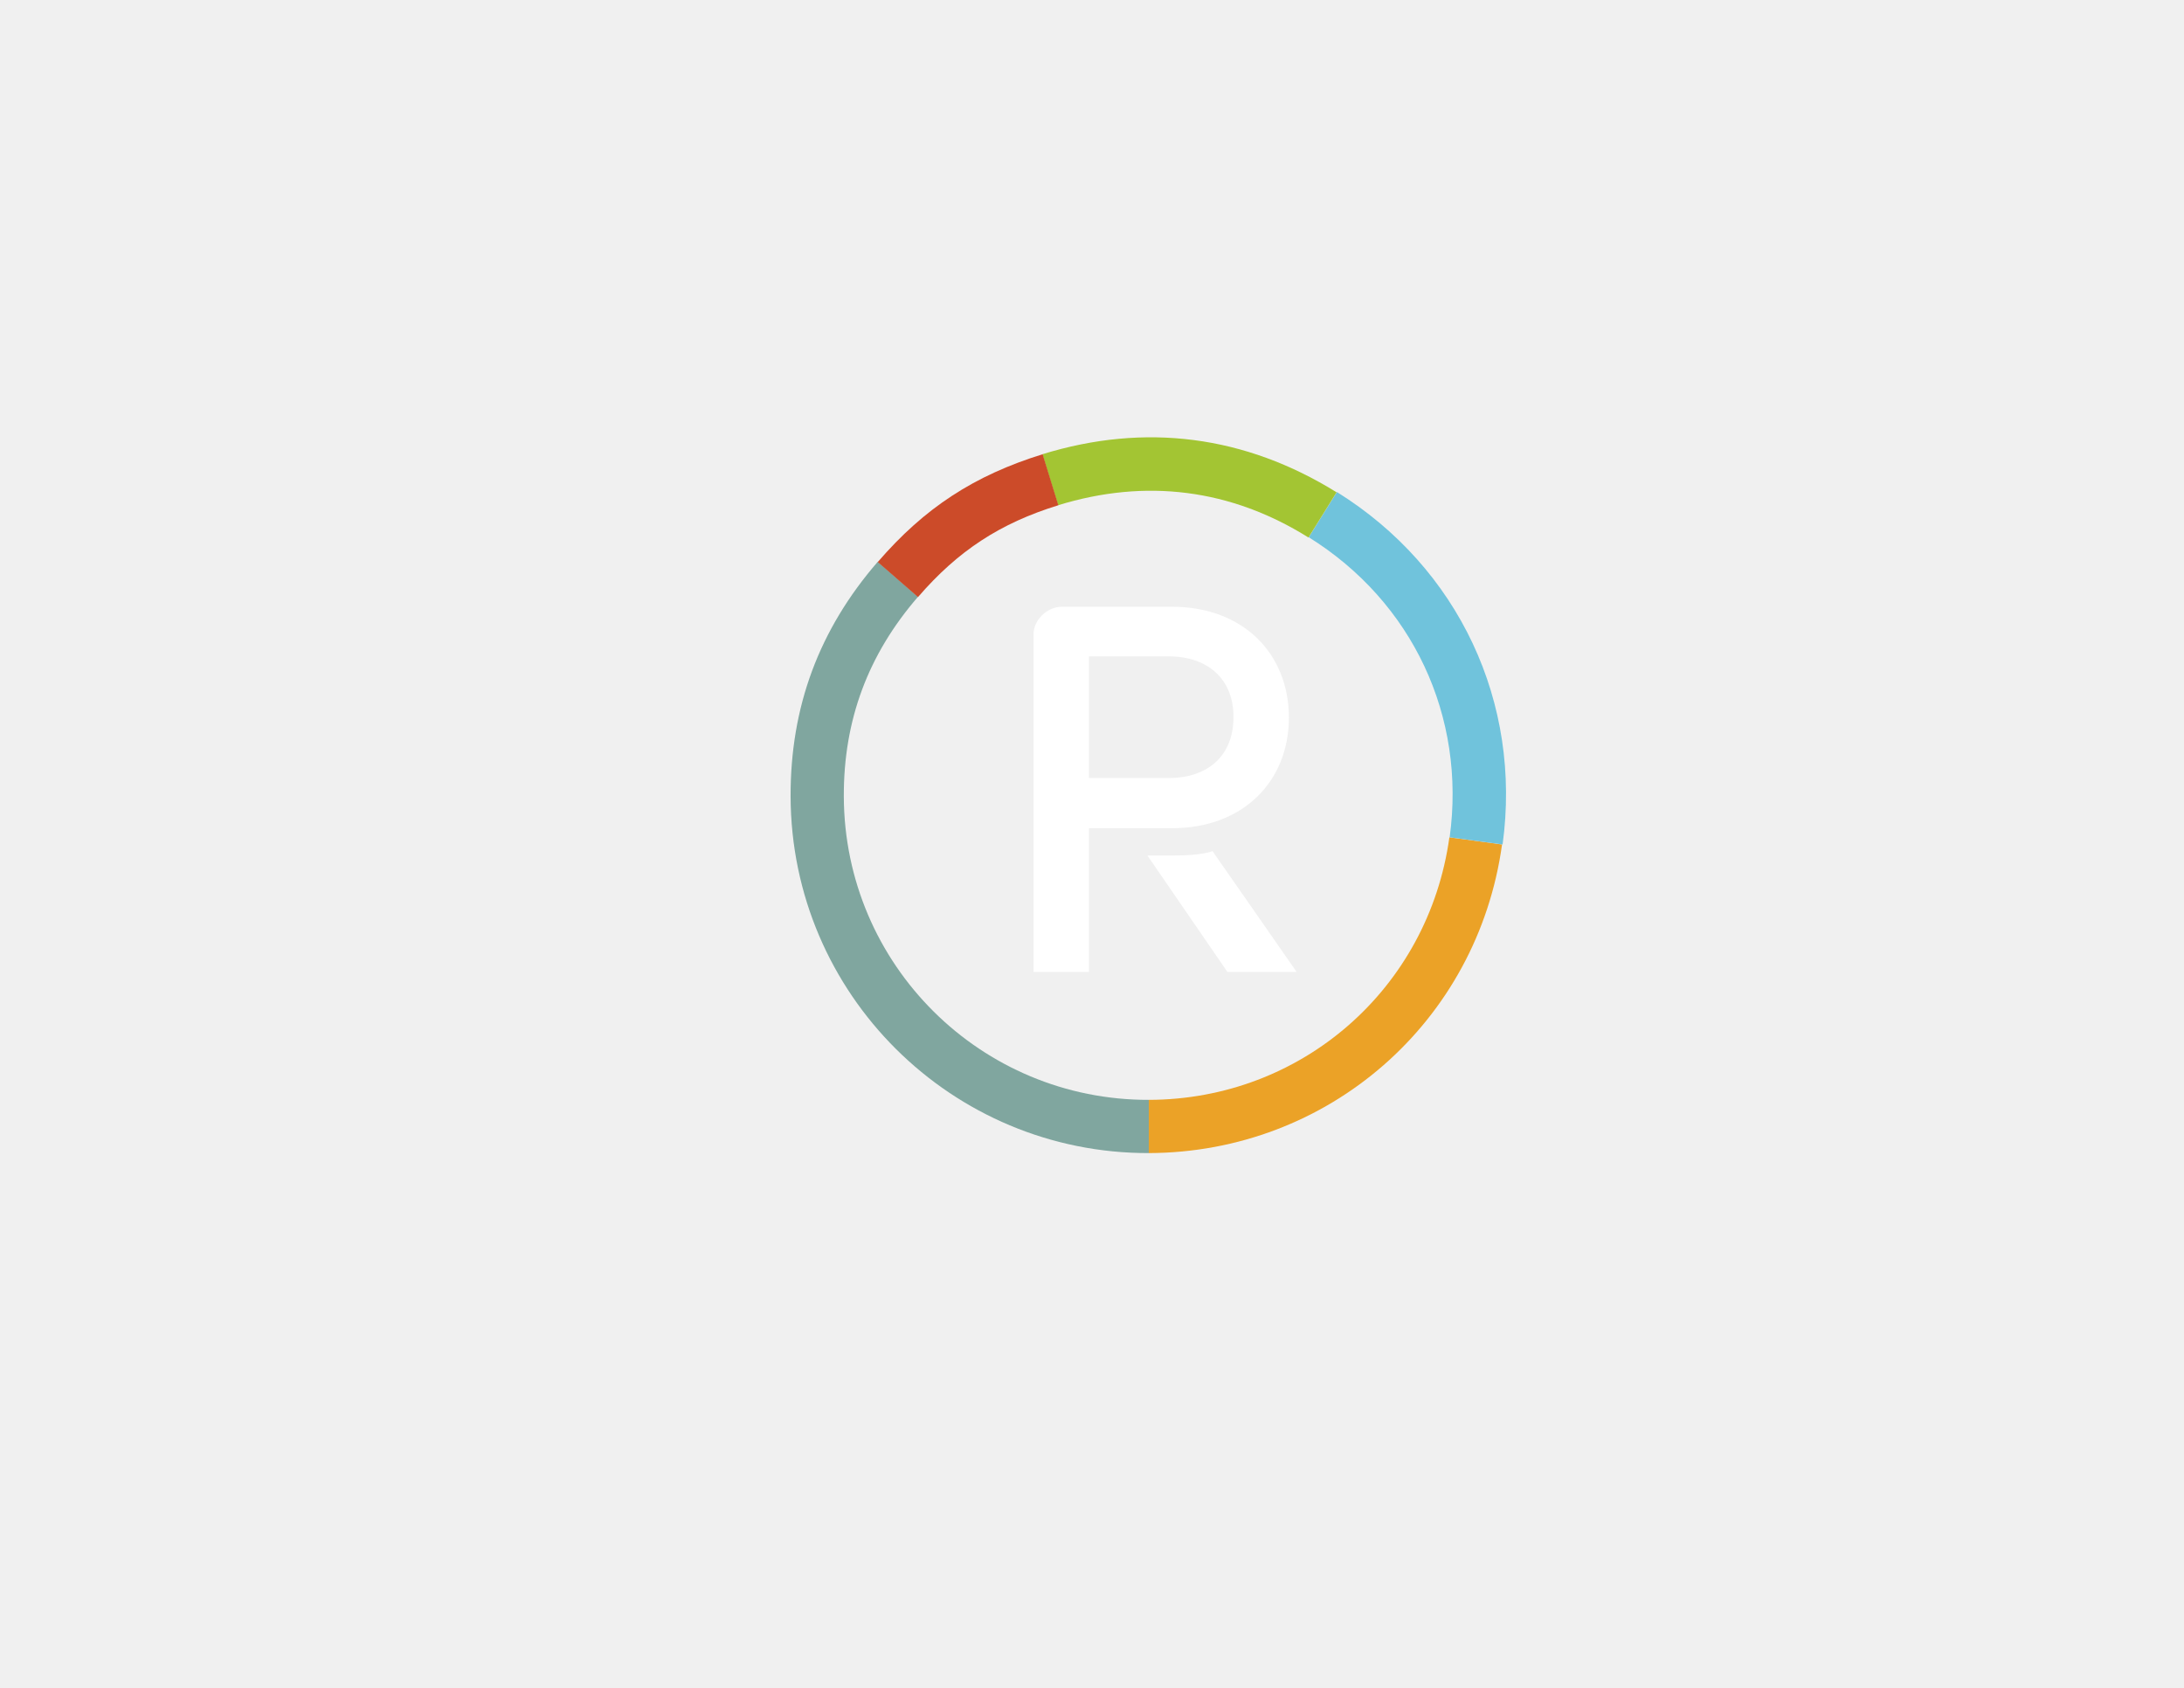
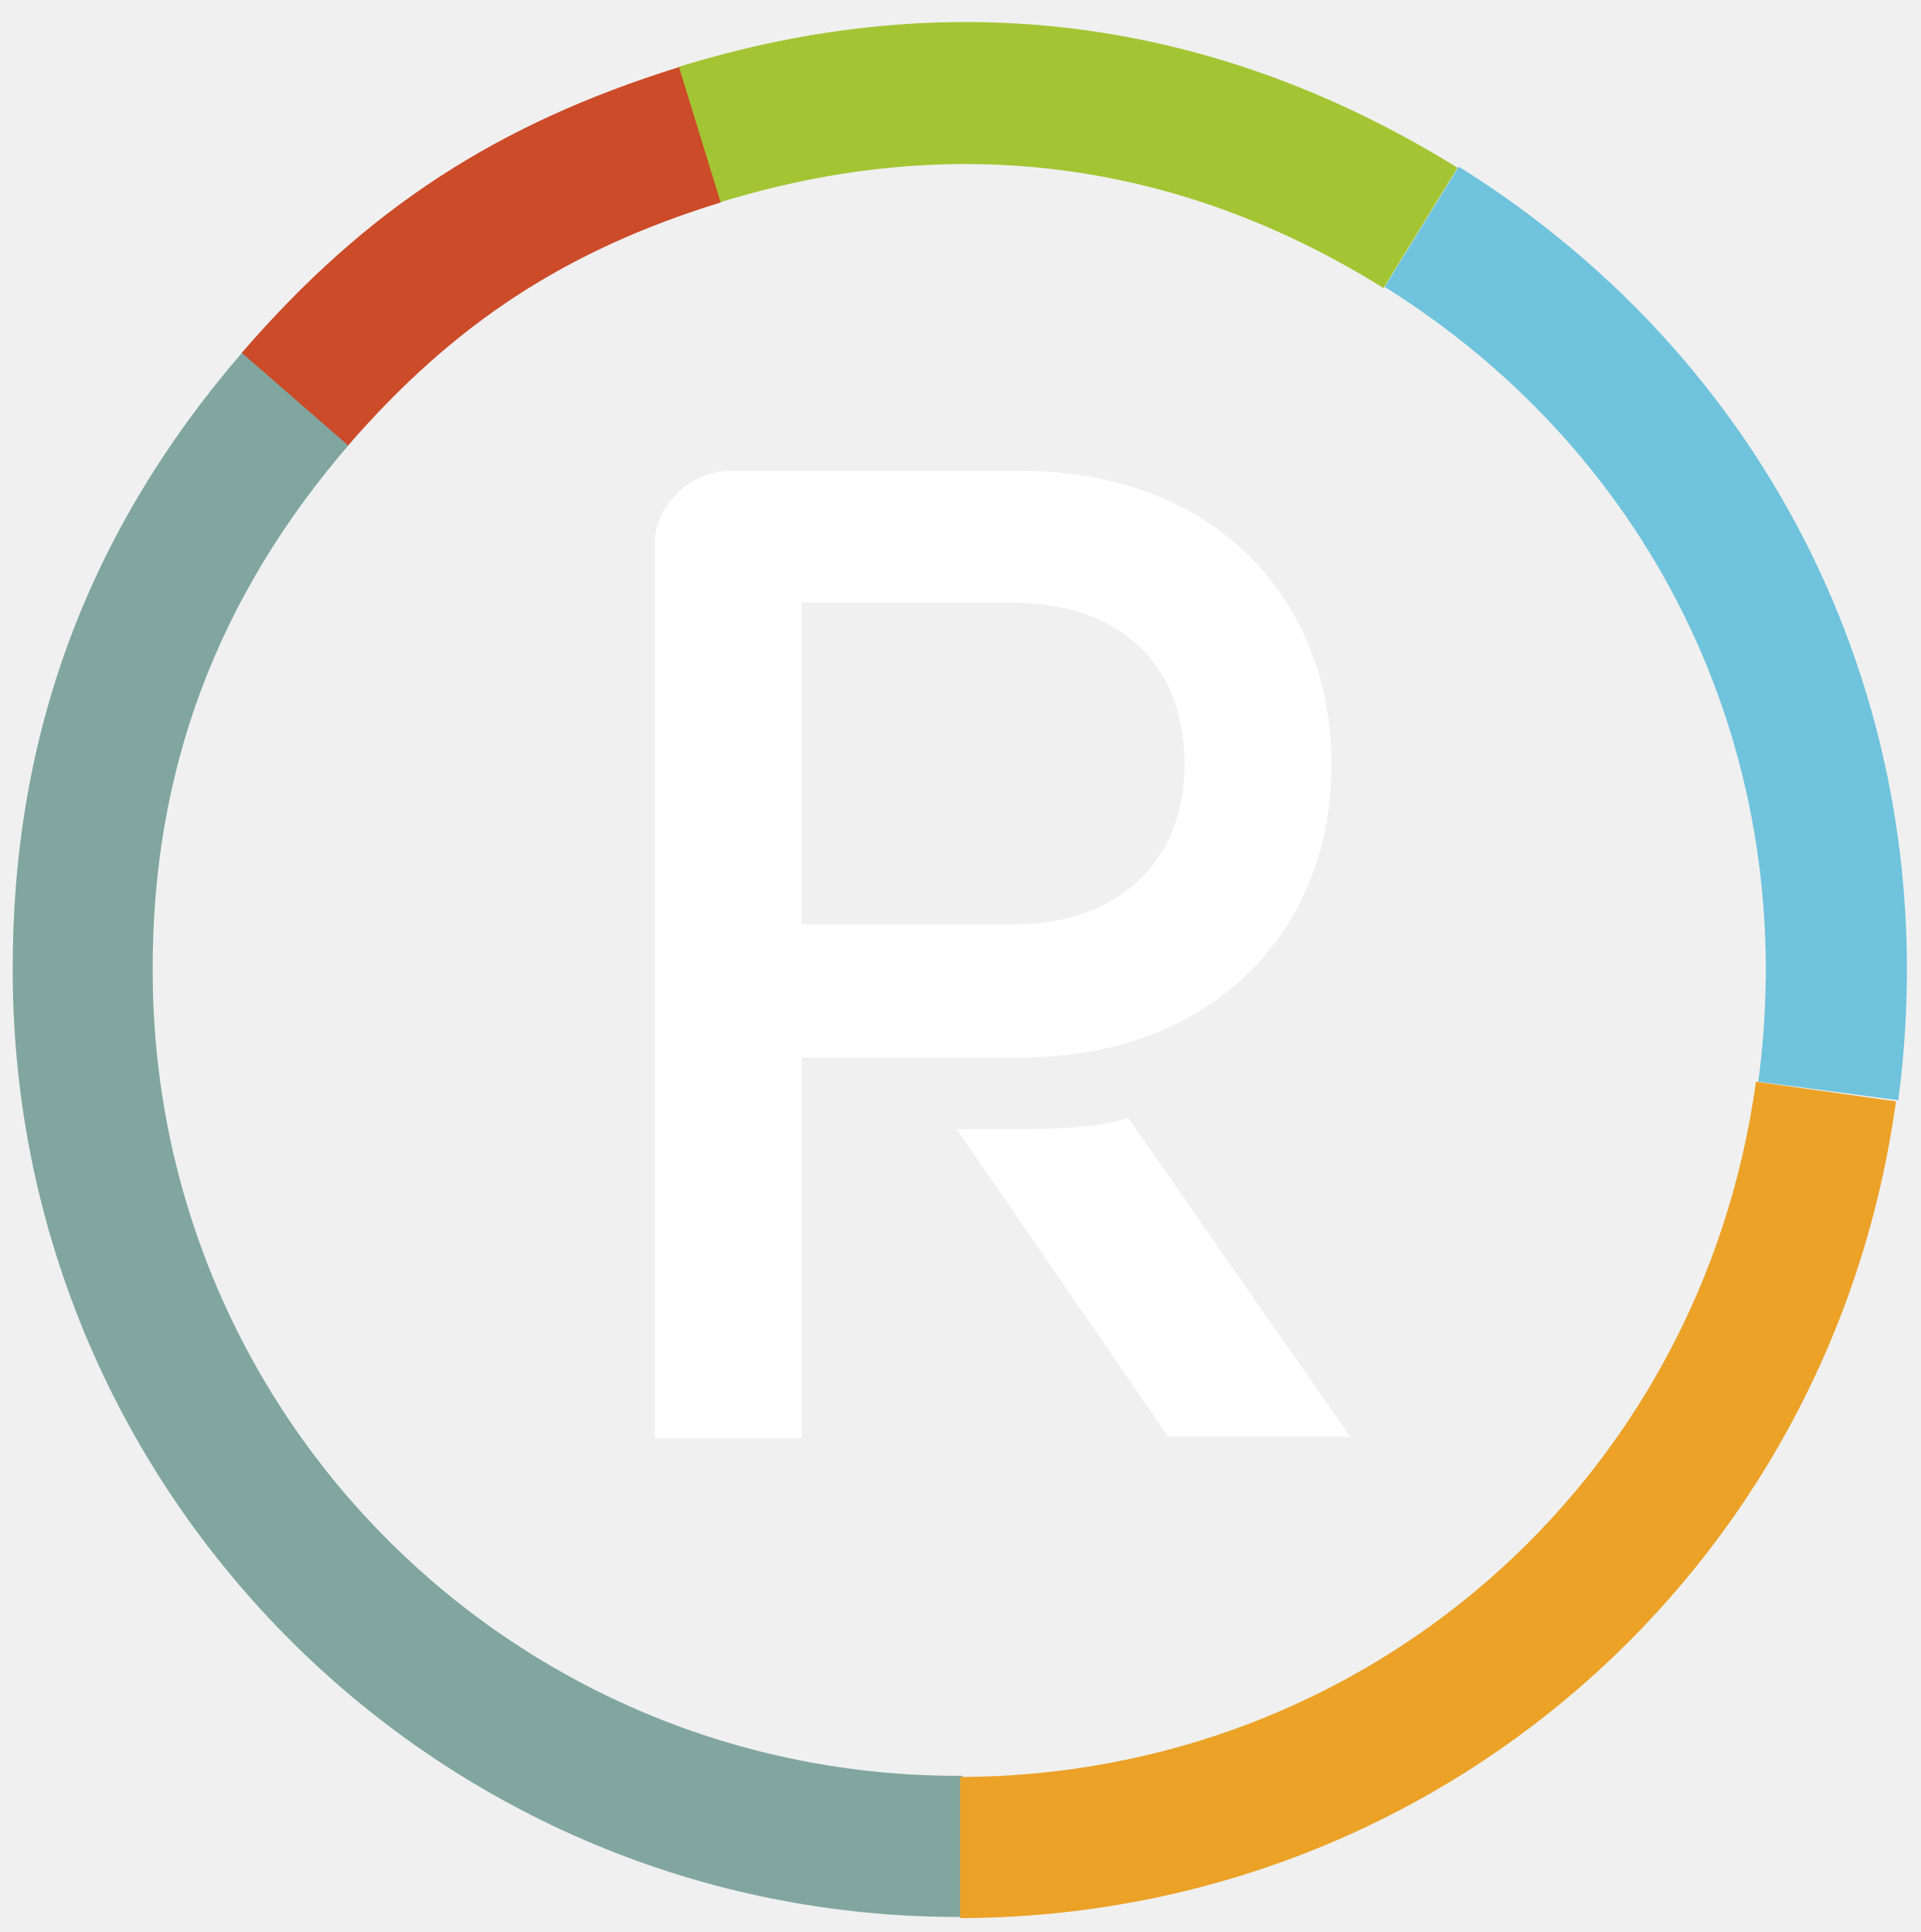
- <svg xmlns="http://www.w3.org/2000/svg" version="1.1" id="Layer_1" x="0px" y="0px" viewBox="0 0 792 612" enable-background="new 0 0 792 612" xml:space="preserve">
+ <svg xmlns="http://www.w3.org/2000/svg" version="1.1" id="Layer_1" x="0px" y="0px" viewBox="180 155 166 167" enable-background="new 180 155 166 167" xml:space="preserve">
  <g>
    <g>
-       <path fill="#FFFFFF" d="M425,300.3h-30.1v52.1h-20.1c0,0,0-117.2,0-122.4c0-5.2,4.9-10,10.3-10c5.4,0,39.9,0,39.9,0    c25.9,0,42.4,17.1,42.4,40.2C467.4,283.2,450.9,300.3,425,300.3z M423.9,238h-29v44.1h29c14,0,23.4-8,23.4-22    C447.4,246.2,437.9,238,423.9,238z" />
+       <path fill="#FFFFFF" d="M268.3,246.4h-19v32.9h-12.7c0,0,0-74,0-77.3c0-3.3,3.1-6.3,6.5-6.3s25.2,0,25.2,0    c16.4,0,26.8,10.8,26.8,25.4C295.1,235.6,284.7,246.4,268.3,246.4z M267.6,207.1h-18.3v27.8h18.3c8.8,0,14.8-5.1,14.8-13.9    C282.4,212.2,276.5,207.1,267.6,207.1z" />
    </g>
    <g>
-       <path fill="#FFFFFF" d="M470.2,352.4l-30.5-43.8c0,0-3.4,1.6-13.7,1.6c-6,0-9.9,0-9.9,0l29,42.2L470.2,352.4z" />
+       <path fill="#FFFFFF" d="M296.8,279.3l-19.3-27.7c0,0-2.1,1-8.6,1c-3.8,0-6.2,0-6.2,0l18.3,26.6H296.8z" />
    </g>
  </g>
  <g>
-     <path fill="#80A69F" d="M306,288.8c-0.1-27.7,8.8-51.5,26.9-72.4l-14.6-12.7c-21.3,24.6-31.7,52.6-31.6,85.1   c0.2,71.6,58.4,129.5,130,129.3l0-19.3C355.7,399,306.2,349.8,306,288.8z" />
+     <path fill="#80A69F" d="M193.2,239.1c-0.1-17.5,5.6-32.5,17-45.7l-9.2-8c-13.4,15.5-20,33.2-19.9,53.7   c0.1,45.2,36.9,81.8,82.1,81.6v-12.2C224.6,308.7,193.3,277.7,193.2,239.1z" />
  </g>
  <g>
-     <path fill="#EBA227" d="M525.6,303.6C525.6,303.6,525.6,303.6,525.6,303.6c-7.6,54.9-53.6,95.1-109,95.2c0,0,0,0,0,0l0,19.3   c65.1-0.2,119.2-47.5,128.1-111.9L525.6,303.6z" />
+     <path fill="#EBA227" d="M331.8,248.5L331.8,248.5c-4.8,34.7-33.8,60-68.8,60.1l0,0v12.2c41.1-0.1,75.3-30,80.9-70.6L331.8,248.5z" />
  </g>
  <g>
-     <path fill="#70C3DC" d="M484.8,178.4l-10.2,16.4c0,0,0,0,0,0c37.6,23.4,57.1,64.9,51.1,108.8l19.2,2.6   C551.9,254.7,529,205.9,484.8,178.4z" />
+     <path fill="#70C3DC" d="M306.1,169.4l-6.4,10.4l0,0c23.7,14.8,36,41,32.3,68.7l12.1,1.6C348.4,217.6,334,186.8,306.1,169.4z" />
  </g>
  <g>
-     <path fill="#A3C533" d="M474.5,194.9l10.2-16.4c-33.2-20.6-69.4-25.3-106.7-13.8l5.7,18.5c0,0,0,0,0,0   C415.5,173.4,446.4,177.3,474.5,194.9z" />
+     <path fill="#A3C533" d="M299.6,179.9l6.4-10.4c-21-13-43.8-16-67.4-8.7l3.6,11.7l0,0C262.3,166.3,281.8,168.8,299.6,179.9z" />
  </g>
  <g>
-     <path fill="#CC4B29" d="M383.8,183.2l-5.7-18.5c-24.8,7.7-42.8,19.4-59.8,39.1l14.6,12.7c0,0,0,0,0,0   C347.4,199.7,362.7,189.7,383.8,183.2z" />
+     <path fill="#CC4B29" d="M242.3,172.5l-3.6-11.7c-15.7,4.9-27,12.2-37.8,24.7l9.2,8l0,0C219.3,182.9,229,176.6,242.3,172.5z" />
  </g>
</svg>
